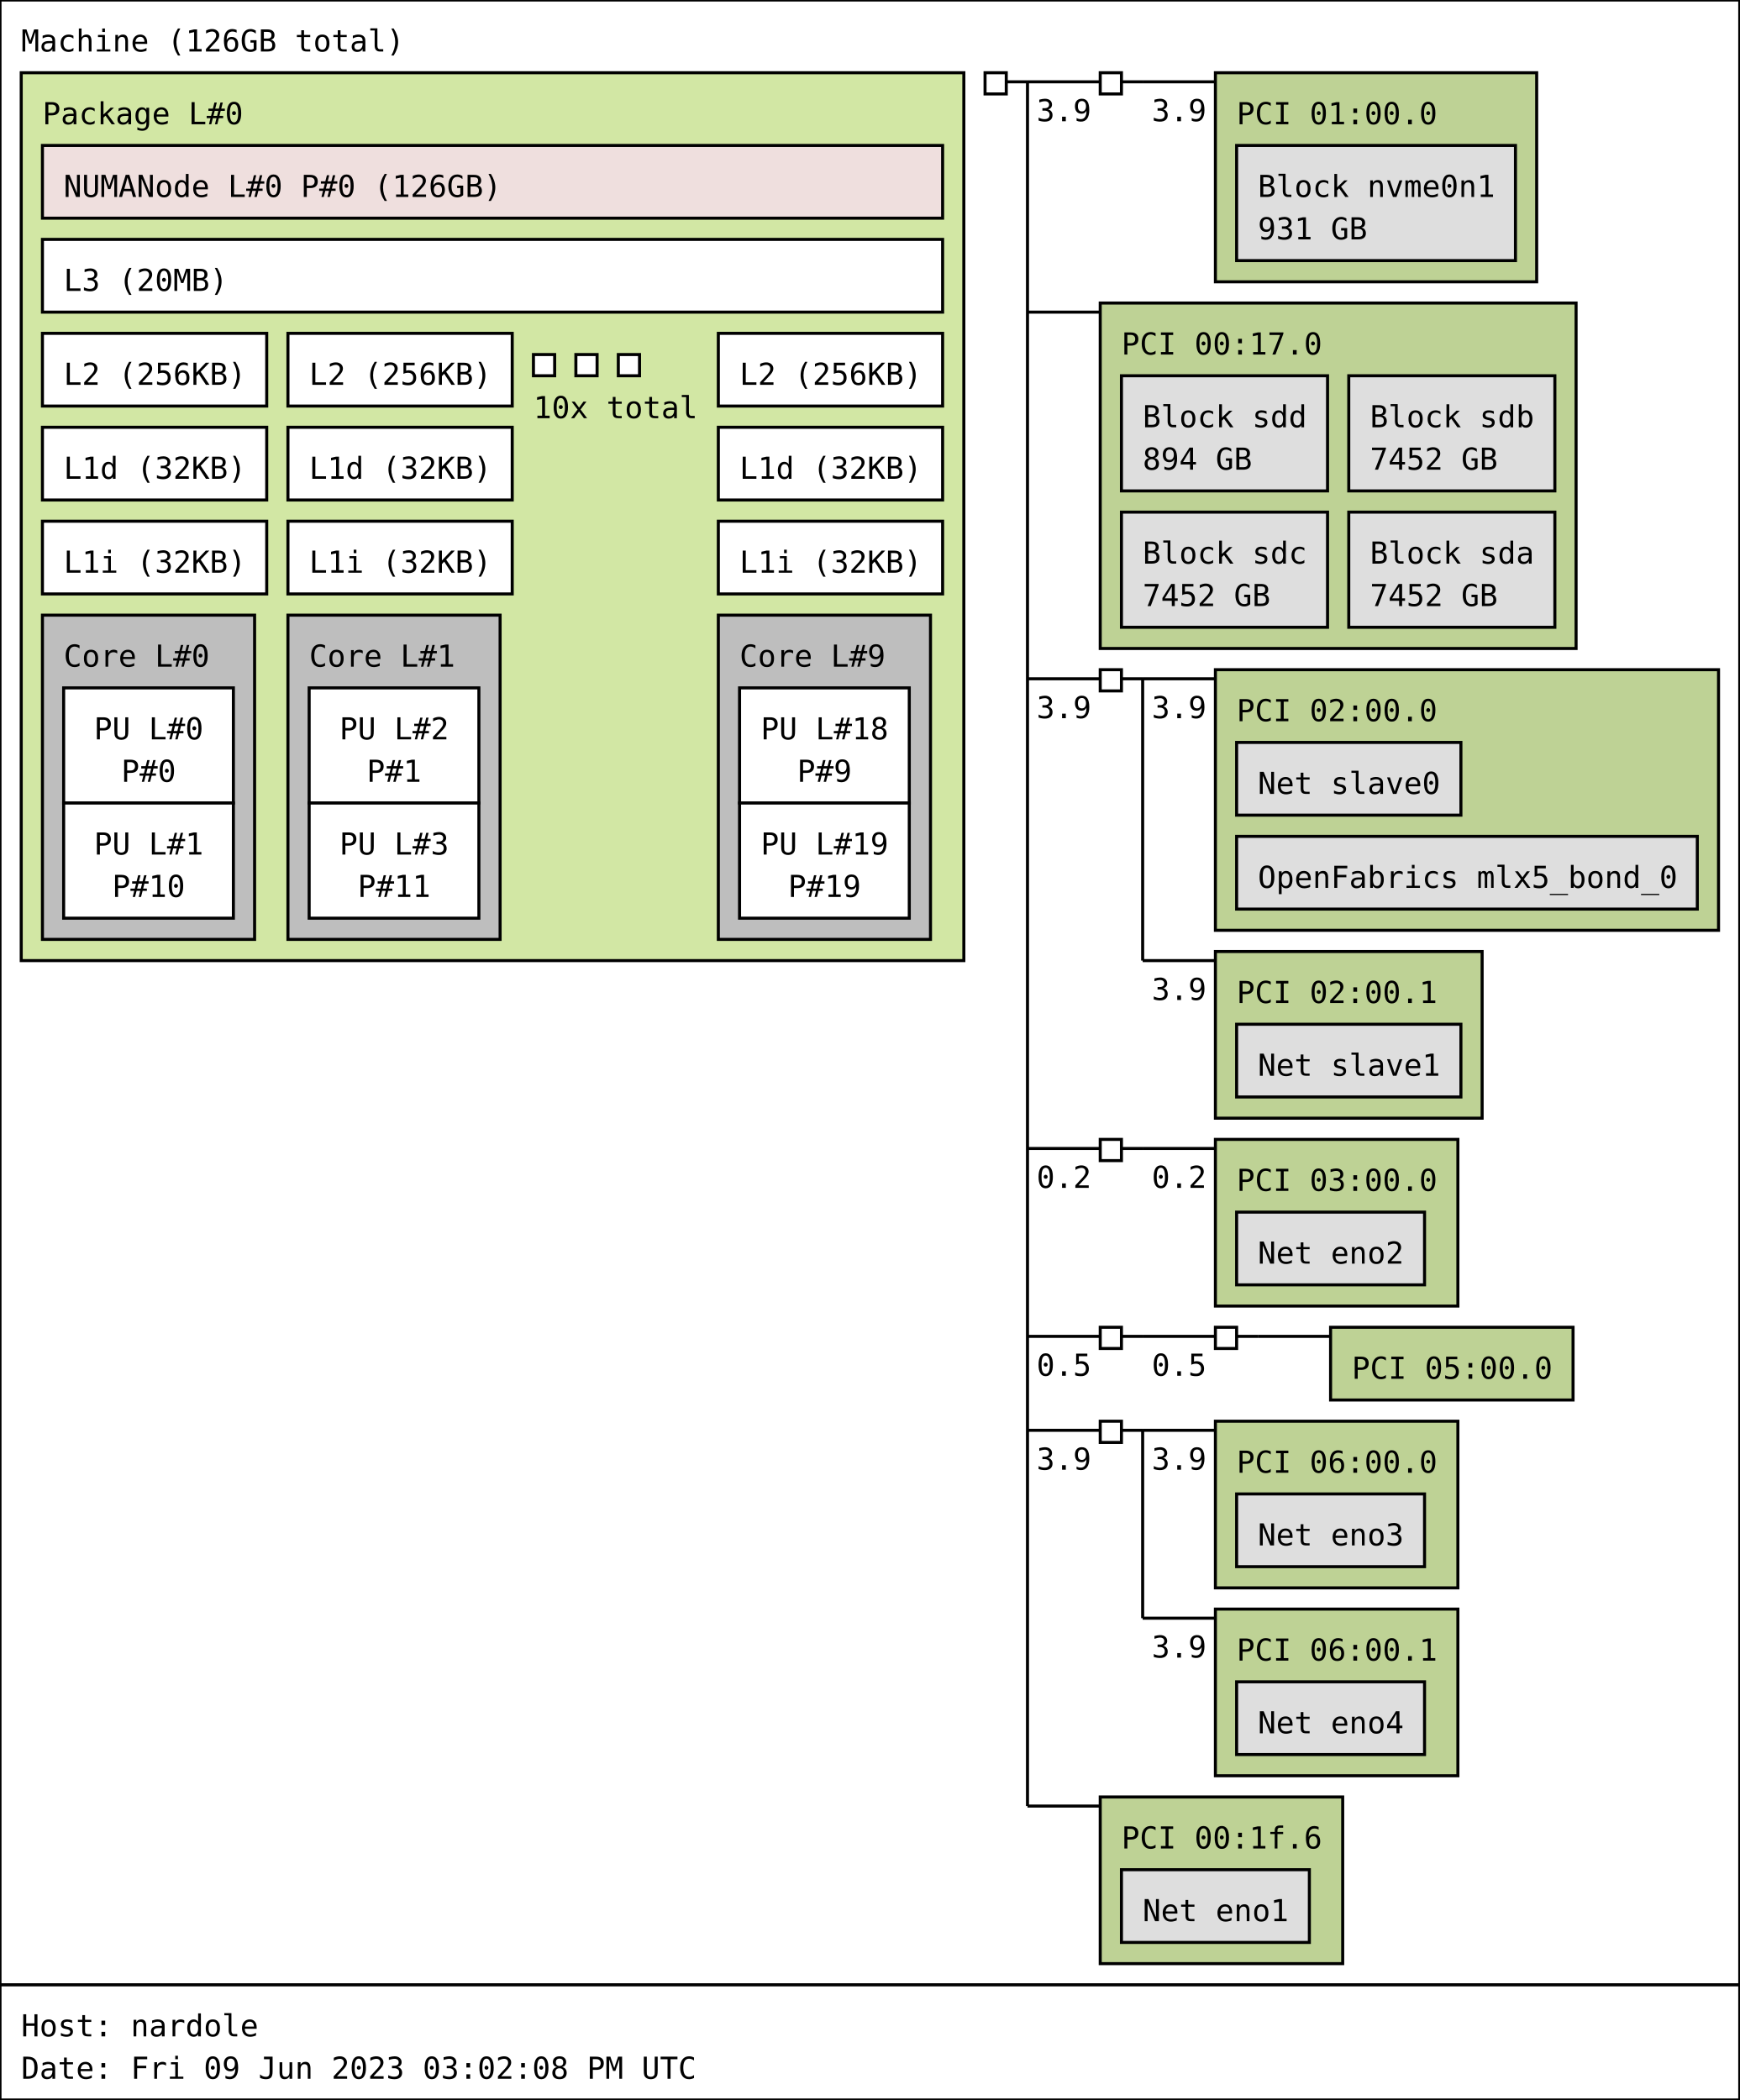
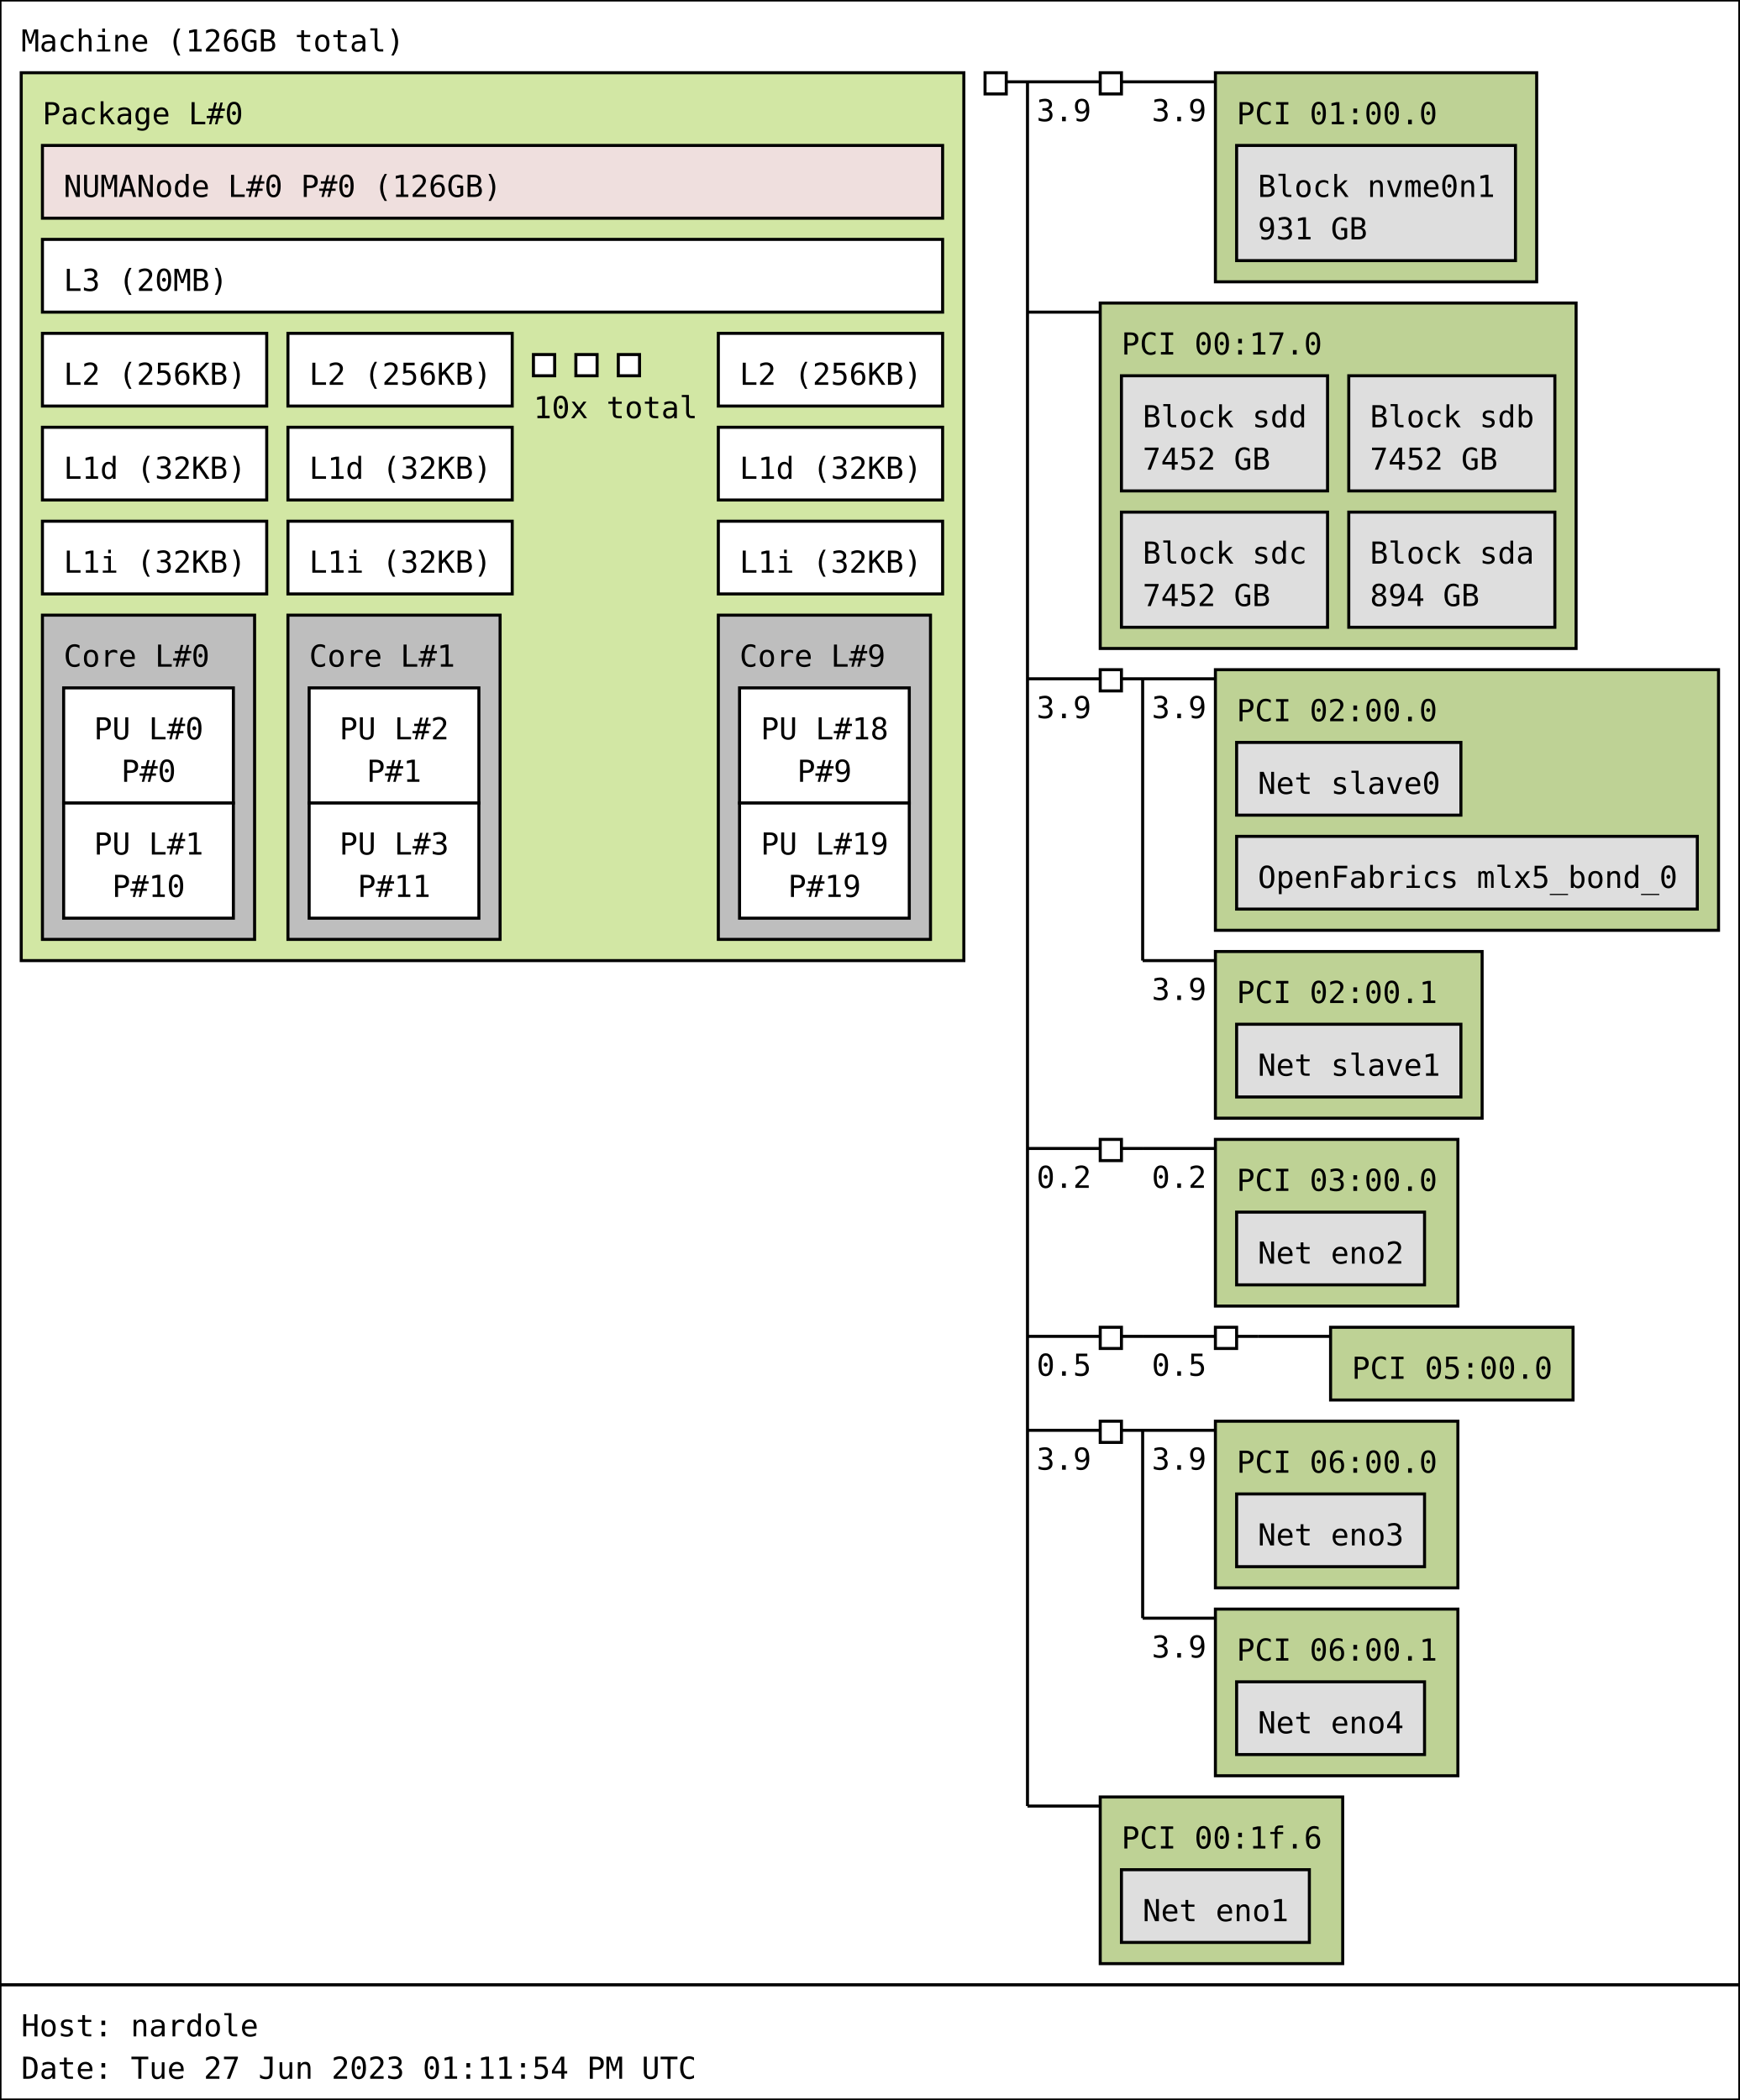
<svg xmlns="http://www.w3.org/2000/svg" width="574px" height="693px" viewBox="0 0 574px 693px" version="1.1">
  <rect id="Machine_0_rect" class="Machine" x="0" y="0" width="574" height="655" fill="rgb(255,255,255)" stroke="rgb(0,0,0)" stroke-width="1" />
  <text id="Machine_0_text" class="Machine" font-family="Monospace" x="7" y="17" fill="rgb(0,0,0)" font-size="10px">Machine (126GB total)</text>
  <rect id="Package_0_rect" class="Package" x="7" y="24" width="311" height="293" fill="rgb(210,231,164)" stroke="rgb(0,0,0)" stroke-width="1" />
  <text id="Package_0_text" class="Package" font-family="Monospace" x="14" y="41" fill="rgb(0,0,0)" font-size="10px">Package L#0</text>
  <rect id="L3_0_rect" class="L3" x="14" y="79" width="297" height="24" fill="rgb(255,255,255)" stroke="rgb(0,0,0)" stroke-width="1" />
  <text id="L3_0_text" class="L3" font-family="Monospace" x="21" y="96" fill="rgb(0,0,0)" font-size="10px">L3 (20MB)</text>
  <rect id="L2_0_rect" class="L2" x="14" y="110" width="74" height="24" fill="rgb(255,255,255)" stroke="rgb(0,0,0)" stroke-width="1" />
  <text id="L2_0_text" class="L2" font-family="Monospace" x="21" y="127" fill="rgb(0,0,0)" font-size="10px">L2 (256KB)</text>
  <rect id="L1d_0_rect" class="L1d" x="14" y="141" width="74" height="24" fill="rgb(255,255,255)" stroke="rgb(0,0,0)" stroke-width="1" />
  <text id="L1d_0_text" class="L1d" font-family="Monospace" x="21" y="158" fill="rgb(0,0,0)" font-size="10px">L1d (32KB)</text>
  <rect id="L1i_0_rect" class="L1i" x="14" y="172" width="74" height="24" fill="rgb(255,255,255)" stroke="rgb(0,0,0)" stroke-width="1" />
  <text id="L1i_0_text" class="L1i" font-family="Monospace" x="21" y="189" fill="rgb(0,0,0)" font-size="10px">L1i (32KB)</text>
  <rect id="Core_0_rect" class="Core" x="14" y="203" width="70" height="107" fill="rgb(190,190,190)" stroke="rgb(0,0,0)" stroke-width="1" />
  <text id="Core_0_text" class="Core" font-family="Monospace" x="21" y="220" fill="rgb(0,0,0)" font-size="10px">Core L#0</text>
  <rect id="PU_0_rect" class="PU" x="21" y="227" width="56" height="38" fill="rgb(255,255,255)" stroke="rgb(0,0,0)" stroke-width="1" />
  <text id="PU_0_text" class="PU" font-family="Monospace" x="31" y="244" fill="rgb(0,0,0)" font-size="10px">PU L#0</text>
  <text id="PU_0_text_1" class="PU" font-family="Monospace" x="40" y="258" fill="rgb(0,0,0)" font-size="10px">P#0</text>
  <rect id="PU_1_rect" class="PU" x="21" y="265" width="56" height="38" fill="rgb(255,255,255)" stroke="rgb(0,0,0)" stroke-width="1" />
  <text id="PU_1_text" class="PU" font-family="Monospace" x="31" y="282" fill="rgb(0,0,0)" font-size="10px">PU L#1</text>
  <text id="PU_1_text_1" class="PU" font-family="Monospace" x="37" y="296" fill="rgb(0,0,0)" font-size="10px">P#10</text>
  <rect id="L2_1_rect" class="L2" x="95" y="110" width="74" height="24" fill="rgb(255,255,255)" stroke="rgb(0,0,0)" stroke-width="1" />
  <text id="L2_1_text" class="L2" font-family="Monospace" x="102" y="127" fill="rgb(0,0,0)" font-size="10px">L2 (256KB)</text>
  <rect id="L1d_1_rect" class="L1d" x="95" y="141" width="74" height="24" fill="rgb(255,255,255)" stroke="rgb(0,0,0)" stroke-width="1" />
  <text id="L1d_1_text" class="L1d" font-family="Monospace" x="102" y="158" fill="rgb(0,0,0)" font-size="10px">L1d (32KB)</text>
  <rect id="L1i_1_rect" class="L1i" x="95" y="172" width="74" height="24" fill="rgb(255,255,255)" stroke="rgb(0,0,0)" stroke-width="1" />
  <text id="L1i_1_text" class="L1i" font-family="Monospace" x="102" y="189" fill="rgb(0,0,0)" font-size="10px">L1i (32KB)</text>
  <rect id="Core_1_rect" class="Core" x="95" y="203" width="70" height="107" fill="rgb(190,190,190)" stroke="rgb(0,0,0)" stroke-width="1" />
  <text id="Core_1_text" class="Core" font-family="Monospace" x="102" y="220" fill="rgb(0,0,0)" font-size="10px">Core L#1</text>
  <rect id="PU_2_rect" class="PU" x="102" y="227" width="56" height="38" fill="rgb(255,255,255)" stroke="rgb(0,0,0)" stroke-width="1" />
  <text id="PU_2_text" class="PU" font-family="Monospace" x="112" y="244" fill="rgb(0,0,0)" font-size="10px">PU L#2</text>
  <text id="PU_2_text_1" class="PU" font-family="Monospace" x="121" y="258" fill="rgb(0,0,0)" font-size="10px">P#1</text>
  <rect id="PU_3_rect" class="PU" x="102" y="265" width="56" height="38" fill="rgb(255,255,255)" stroke="rgb(0,0,0)" stroke-width="1" />
  <text id="PU_3_text" class="PU" font-family="Monospace" x="112" y="282" fill="rgb(0,0,0)" font-size="10px">PU L#3</text>
  <text id="PU_3_text_1" class="PU" font-family="Monospace" x="118" y="296" fill="rgb(0,0,0)" font-size="10px">P#11</text>
  <rect id="L2_2_rect" class="L2" x="176" y="117" width="7" height="7" fill="rgb(255,255,255)" stroke="rgb(0,0,0)" stroke-width="1" />
  <rect id="L2_2_rect" class="L2" x="190" y="117" width="7" height="7" fill="rgb(255,255,255)" stroke="rgb(0,0,0)" stroke-width="1" />
  <rect id="L2_2_rect" class="L2" x="204" y="117" width="7" height="7" fill="rgb(255,255,255)" stroke="rgb(0,0,0)" stroke-width="1" />
  <text id="L2_2_text" class="L2" font-family="Monospace" x="176" y="138" fill="rgb(0,0,0)" font-size="10px">10x total</text>
  <rect id="L2_9_rect" class="L2" x="237" y="110" width="74" height="24" fill="rgb(255,255,255)" stroke="rgb(0,0,0)" stroke-width="1" />
  <text id="L2_9_text" class="L2" font-family="Monospace" x="244" y="127" fill="rgb(0,0,0)" font-size="10px">L2 (256KB)</text>
  <rect id="L1d_9_rect" class="L1d" x="237" y="141" width="74" height="24" fill="rgb(255,255,255)" stroke="rgb(0,0,0)" stroke-width="1" />
  <text id="L1d_9_text" class="L1d" font-family="Monospace" x="244" y="158" fill="rgb(0,0,0)" font-size="10px">L1d (32KB)</text>
  <rect id="L1i_9_rect" class="L1i" x="237" y="172" width="74" height="24" fill="rgb(255,255,255)" stroke="rgb(0,0,0)" stroke-width="1" />
  <text id="L1i_9_text" class="L1i" font-family="Monospace" x="244" y="189" fill="rgb(0,0,0)" font-size="10px">L1i (32KB)</text>
  <rect id="Core_9_rect" class="Core" x="237" y="203" width="70" height="107" fill="rgb(190,190,190)" stroke="rgb(0,0,0)" stroke-width="1" />
  <text id="Core_9_text" class="Core" font-family="Monospace" x="244" y="220" fill="rgb(0,0,0)" font-size="10px">Core L#9</text>
  <rect id="PU_18_rect" class="PU" x="244" y="227" width="56" height="38" fill="rgb(255,255,255)" stroke="rgb(0,0,0)" stroke-width="1" />
  <text id="PU_18_text" class="PU" font-family="Monospace" x="251" y="244" fill="rgb(0,0,0)" font-size="10px">PU L#18</text>
  <text id="PU_18_text_1" class="PU" font-family="Monospace" x="263" y="258" fill="rgb(0,0,0)" font-size="10px">P#9</text>
  <rect id="PU_19_rect" class="PU" x="244" y="265" width="56" height="38" fill="rgb(255,255,255)" stroke="rgb(0,0,0)" stroke-width="1" />
  <text id="PU_19_text" class="PU" font-family="Monospace" x="251" y="282" fill="rgb(0,0,0)" font-size="10px">PU L#19</text>
  <text id="PU_19_text_1" class="PU" font-family="Monospace" x="260" y="296" fill="rgb(0,0,0)" font-size="10px">P#19</text>
  <rect id="NUMANode_0_rect" class="NUMANode" x="14" y="48" width="297" height="24" fill="rgb(239,223,222)" stroke="rgb(0,0,0)" stroke-width="1" />
  <text id="NUMANode_0_text" class="NUMANode" font-family="Monospace" x="21" y="65" fill="rgb(0,0,0)" font-size="10px">NUMANode L#0 P#0 (126GB)</text>
  <rect id="HostBridge_0_rect" class="HostBridge" x="325" y="24" width="7" height="7" fill="rgb(255,255,255)" stroke="rgb(0,0,0)" stroke-width="1" />
  <line id="HostBridge_0_line" class="HostBridge" x1="332" y1="27" x2="339" y2="27" stroke="rgb(0,0,0)" stroke-width="1" />
  <line id="HostBridge_0_line_2" class="HostBridge" x1="339" y1="27" x2="363" y2="27" stroke="rgb(0,0,0)" stroke-width="1" />
  <text id="HostBridge_0_text_2" class="HostBridge" font-family="Monospace" x="342" y="40" fill="rgb(0,0,0)" font-size="10px">3.9</text>
  <line id="HostBridge_0_line_3" class="HostBridge" x1="339" y1="103" x2="363" y2="103" stroke="rgb(0,0,0)" stroke-width="1" />
  <line id="HostBridge_0_line_4" class="HostBridge" x1="339" y1="224" x2="363" y2="224" stroke="rgb(0,0,0)" stroke-width="1" />
  <text id="HostBridge_0_text_4" class="HostBridge" font-family="Monospace" x="342" y="237" fill="rgb(0,0,0)" font-size="10px">3.9</text>
  <line id="HostBridge_0_line_5" class="HostBridge" x1="339" y1="379" x2="363" y2="379" stroke="rgb(0,0,0)" stroke-width="1" />
  <text id="HostBridge_0_text_5" class="HostBridge" font-family="Monospace" x="342" y="392" fill="rgb(0,0,0)" font-size="10px">0.2</text>
  <line id="HostBridge_0_line_6" class="HostBridge" x1="339" y1="441" x2="363" y2="441" stroke="rgb(0,0,0)" stroke-width="1" />
  <text id="HostBridge_0_text_6" class="HostBridge" font-family="Monospace" x="342" y="454" fill="rgb(0,0,0)" font-size="10px">0.5</text>
  <line id="HostBridge_0_line_7" class="HostBridge" x1="339" y1="472" x2="363" y2="472" stroke="rgb(0,0,0)" stroke-width="1" />
  <text id="HostBridge_0_text_7" class="HostBridge" font-family="Monospace" x="342" y="485" fill="rgb(0,0,0)" font-size="10px">3.9</text>
  <line id="HostBridge_0_line_8" class="HostBridge" x1="339" y1="596" x2="363" y2="596" stroke="rgb(0,0,0)" stroke-width="1" />
  <line id="HostBridge_0_line_1" class="HostBridge" x1="339" y1="27" x2="339" y2="596" stroke="rgb(0,0,0)" stroke-width="1" />
  <rect id="PCIBridge_1_rect" class="PCIBridge" x="363" y="24" width="7" height="7" fill="rgb(255,255,255)" stroke="rgb(0,0,0)" stroke-width="1" />
  <line id="PCIBridge_1_line" class="PCIBridge" x1="370" y1="27" x2="377" y2="27" stroke="rgb(0,0,0)" stroke-width="1" />
  <line id="PCIBridge_1_line_2" class="PCIBridge" x1="377" y1="27" x2="401" y2="27" stroke="rgb(0,0,0)" stroke-width="1" />
  <text id="PCIBridge_1_text_2" class="PCIBridge" font-family="Monospace" x="380" y="40" fill="rgb(0,0,0)" font-size="10px">3.9</text>
  <line id="PCIBridge_1_line_1" class="PCIBridge" x1="377" y1="27" x2="377" y2="27" stroke="rgb(0,0,0)" stroke-width="1" />
  <rect id="PCI_0_rect" class="PCI" x="401" y="24" width="106" height="69" fill="rgb(190,210,149)" stroke="rgb(0,0,0)" stroke-width="1" />
  <text id="PCI_0_text" class="PCI" font-family="Monospace" x="408" y="41" fill="rgb(0,0,0)" font-size="10px">PCI 01:00.0</text>
  <rect id="Block_0_rect" class="Block" x="408" y="48" width="92" height="38" fill="rgb(222,222,222)" stroke="rgb(0,0,0)" stroke-width="1" />
  <text id="Block_0_text" class="Block" font-family="Monospace" x="415" y="65" fill="rgb(0,0,0)" font-size="10px">Block nvme0n1</text>
  <text id="Block_0_text_1" class="Block" font-family="Monospace" x="415" y="79" fill="rgb(0,0,0)" font-size="10px">931 GB</text>
  <rect id="PCI_1_rect" class="PCI" x="363" y="100" width="157" height="114" fill="rgb(190,210,149)" stroke="rgb(0,0,0)" stroke-width="1" />
  <text id="PCI_1_text" class="PCI" font-family="Monospace" x="370" y="117" fill="rgb(0,0,0)" font-size="10px">PCI 00:17.0</text>
  <rect id="Block_1_rect" class="Block" x="370" y="124" width="68" height="38" fill="rgb(222,222,222)" stroke="rgb(0,0,0)" stroke-width="1" />
  <text id="Block_1_text" class="Block" font-family="Monospace" x="377" y="141" fill="rgb(0,0,0)" font-size="10px">Block sdd</text>
-   <text id="Block_1_text_1" class="Block" font-family="Monospace" x="377" y="155" fill="rgb(0,0,0)" font-size="10px">894 GB</text>
+   <text id="Block_1_text_1" class="Block" font-family="Monospace" x="377" y="155" fill="rgb(0,0,0)" font-size="10px">7452 GB</text>
  <rect id="Block_2_rect" class="Block" x="445" y="124" width="68" height="38" fill="rgb(222,222,222)" stroke="rgb(0,0,0)" stroke-width="1" />
  <text id="Block_2_text" class="Block" font-family="Monospace" x="452" y="141" fill="rgb(0,0,0)" font-size="10px">Block sdb</text>
  <text id="Block_2_text_1" class="Block" font-family="Monospace" x="452" y="155" fill="rgb(0,0,0)" font-size="10px">7452 GB</text>
  <rect id="Block_3_rect" class="Block" x="370" y="169" width="68" height="38" fill="rgb(222,222,222)" stroke="rgb(0,0,0)" stroke-width="1" />
  <text id="Block_3_text" class="Block" font-family="Monospace" x="377" y="186" fill="rgb(0,0,0)" font-size="10px">Block sdc</text>
  <text id="Block_3_text_1" class="Block" font-family="Monospace" x="377" y="200" fill="rgb(0,0,0)" font-size="10px">7452 GB</text>
  <rect id="Block_4_rect" class="Block" x="445" y="169" width="68" height="38" fill="rgb(222,222,222)" stroke="rgb(0,0,0)" stroke-width="1" />
  <text id="Block_4_text" class="Block" font-family="Monospace" x="452" y="186" fill="rgb(0,0,0)" font-size="10px">Block sda</text>
-   <text id="Block_4_text_1" class="Block" font-family="Monospace" x="452" y="200" fill="rgb(0,0,0)" font-size="10px">7452 GB</text>
+   <text id="Block_4_text_1" class="Block" font-family="Monospace" x="452" y="200" fill="rgb(0,0,0)" font-size="10px">894 GB</text>
  <rect id="PCIBridge_2_rect" class="PCIBridge" x="363" y="221" width="7" height="7" fill="rgb(255,255,255)" stroke="rgb(0,0,0)" stroke-width="1" />
  <line id="PCIBridge_2_line" class="PCIBridge" x1="370" y1="224" x2="377" y2="224" stroke="rgb(0,0,0)" stroke-width="1" />
  <line id="PCIBridge_2_line_2" class="PCIBridge" x1="377" y1="224" x2="401" y2="224" stroke="rgb(0,0,0)" stroke-width="1" />
  <text id="PCIBridge_2_text_2" class="PCIBridge" font-family="Monospace" x="380" y="237" fill="rgb(0,0,0)" font-size="10px">3.9</text>
  <line id="PCIBridge_2_line_3" class="PCIBridge" x1="377" y1="317" x2="401" y2="317" stroke="rgb(0,0,0)" stroke-width="1" />
  <text id="PCIBridge_2_text_3" class="PCIBridge" font-family="Monospace" x="380" y="330" fill="rgb(0,0,0)" font-size="10px">3.9</text>
  <line id="PCIBridge_2_line_1" class="PCIBridge" x1="377" y1="224" x2="377" y2="317" stroke="rgb(0,0,0)" stroke-width="1" />
  <rect id="PCI_2_rect" class="PCI" x="401" y="221" width="166" height="86" fill="rgb(190,210,149)" stroke="rgb(0,0,0)" stroke-width="1" />
  <text id="PCI_2_text" class="PCI" font-family="Monospace" x="408" y="238" fill="rgb(0,0,0)" font-size="10px">PCI 02:00.0</text>
  <rect id="Net_5_rect" class="Net" x="408" y="245" width="74" height="24" fill="rgb(222,222,222)" stroke="rgb(0,0,0)" stroke-width="1" />
  <text id="Net_5_text" class="Net" font-family="Monospace" x="415" y="262" fill="rgb(0,0,0)" font-size="10px">Net slave0</text>
  <rect id="OpenFabrics_6_rect" class="OpenFabrics" x="408" y="276" width="152" height="24" fill="rgb(222,222,222)" stroke="rgb(0,0,0)" stroke-width="1" />
  <text id="OpenFabrics_6_text" class="OpenFabrics" font-family="Monospace" x="415" y="293" fill="rgb(0,0,0)" font-size="10px">OpenFabrics mlx5_bond_0</text>
  <rect id="PCI_3_rect" class="PCI" x="401" y="314" width="88" height="55" fill="rgb(190,210,149)" stroke="rgb(0,0,0)" stroke-width="1" />
  <text id="PCI_3_text" class="PCI" font-family="Monospace" x="408" y="331" fill="rgb(0,0,0)" font-size="10px">PCI 02:00.1</text>
  <rect id="Net_7_rect" class="Net" x="408" y="338" width="74" height="24" fill="rgb(222,222,222)" stroke="rgb(0,0,0)" stroke-width="1" />
  <text id="Net_7_text" class="Net" font-family="Monospace" x="415" y="355" fill="rgb(0,0,0)" font-size="10px">Net slave1</text>
  <rect id="PCIBridge_3_rect" class="PCIBridge" x="363" y="376" width="7" height="7" fill="rgb(255,255,255)" stroke="rgb(0,0,0)" stroke-width="1" />
  <line id="PCIBridge_3_line" class="PCIBridge" x1="370" y1="379" x2="377" y2="379" stroke="rgb(0,0,0)" stroke-width="1" />
  <line id="PCIBridge_3_line_2" class="PCIBridge" x1="377" y1="379" x2="401" y2="379" stroke="rgb(0,0,0)" stroke-width="1" />
  <text id="PCIBridge_3_text_2" class="PCIBridge" font-family="Monospace" x="380" y="392" fill="rgb(0,0,0)" font-size="10px">0.2</text>
  <line id="PCIBridge_3_line_1" class="PCIBridge" x1="377" y1="379" x2="377" y2="379" stroke="rgb(0,0,0)" stroke-width="1" />
  <rect id="PCI_4_rect" class="PCI" x="401" y="376" width="80" height="55" fill="rgb(190,210,149)" stroke="rgb(0,0,0)" stroke-width="1" />
  <text id="PCI_4_text" class="PCI" font-family="Monospace" x="408" y="393" fill="rgb(0,0,0)" font-size="10px">PCI 03:00.0</text>
  <rect id="Net_8_rect" class="Net" x="408" y="400" width="62" height="24" fill="rgb(222,222,222)" stroke="rgb(0,0,0)" stroke-width="1" />
  <text id="Net_8_text" class="Net" font-family="Monospace" x="415" y="417" fill="rgb(0,0,0)" font-size="10px">Net eno2</text>
  <rect id="PCIBridge_4_rect" class="PCIBridge" x="363" y="438" width="7" height="7" fill="rgb(255,255,255)" stroke="rgb(0,0,0)" stroke-width="1" />
  <line id="PCIBridge_4_line" class="PCIBridge" x1="370" y1="441" x2="377" y2="441" stroke="rgb(0,0,0)" stroke-width="1" />
  <line id="PCIBridge_4_line_2" class="PCIBridge" x1="377" y1="441" x2="401" y2="441" stroke="rgb(0,0,0)" stroke-width="1" />
  <text id="PCIBridge_4_text_2" class="PCIBridge" font-family="Monospace" x="380" y="454" fill="rgb(0,0,0)" font-size="10px">0.5</text>
  <line id="PCIBridge_4_line_1" class="PCIBridge" x1="377" y1="441" x2="377" y2="441" stroke="rgb(0,0,0)" stroke-width="1" />
  <rect id="PCIBridge_5_rect" class="PCIBridge" x="401" y="438" width="7" height="7" fill="rgb(255,255,255)" stroke="rgb(0,0,0)" stroke-width="1" />
  <line id="PCIBridge_5_line" class="PCIBridge" x1="408" y1="441" x2="415" y2="441" stroke="rgb(0,0,0)" stroke-width="1" />
  <line id="PCIBridge_5_line_2" class="PCIBridge" x1="415" y1="441" x2="439" y2="441" stroke="rgb(0,0,0)" stroke-width="1" />
  <line id="PCIBridge_5_line_1" class="PCIBridge" x1="415" y1="441" x2="415" y2="441" stroke="rgb(0,0,0)" stroke-width="1" />
  <rect id="PCI_5_rect" class="PCI" x="439" y="438" width="80" height="24" fill="rgb(190,210,149)" stroke="rgb(0,0,0)" stroke-width="1" />
  <text id="PCI_5_text" class="PCI" font-family="Monospace" x="446" y="455" fill="rgb(0,0,0)" font-size="10px">PCI 05:00.0</text>
  <rect id="PCIBridge_6_rect" class="PCIBridge" x="363" y="469" width="7" height="7" fill="rgb(255,255,255)" stroke="rgb(0,0,0)" stroke-width="1" />
  <line id="PCIBridge_6_line" class="PCIBridge" x1="370" y1="472" x2="377" y2="472" stroke="rgb(0,0,0)" stroke-width="1" />
  <line id="PCIBridge_6_line_2" class="PCIBridge" x1="377" y1="472" x2="401" y2="472" stroke="rgb(0,0,0)" stroke-width="1" />
  <text id="PCIBridge_6_text_2" class="PCIBridge" font-family="Monospace" x="380" y="485" fill="rgb(0,0,0)" font-size="10px">3.9</text>
  <line id="PCIBridge_6_line_3" class="PCIBridge" x1="377" y1="534" x2="401" y2="534" stroke="rgb(0,0,0)" stroke-width="1" />
  <text id="PCIBridge_6_text_3" class="PCIBridge" font-family="Monospace" x="380" y="547" fill="rgb(0,0,0)" font-size="10px">3.9</text>
  <line id="PCIBridge_6_line_1" class="PCIBridge" x1="377" y1="472" x2="377" y2="534" stroke="rgb(0,0,0)" stroke-width="1" />
  <rect id="PCI_6_rect" class="PCI" x="401" y="469" width="80" height="55" fill="rgb(190,210,149)" stroke="rgb(0,0,0)" stroke-width="1" />
  <text id="PCI_6_text" class="PCI" font-family="Monospace" x="408" y="486" fill="rgb(0,0,0)" font-size="10px">PCI 06:00.0</text>
  <rect id="Net_9_rect" class="Net" x="408" y="493" width="62" height="24" fill="rgb(222,222,222)" stroke="rgb(0,0,0)" stroke-width="1" />
  <text id="Net_9_text" class="Net" font-family="Monospace" x="415" y="510" fill="rgb(0,0,0)" font-size="10px">Net eno3</text>
  <rect id="PCI_7_rect" class="PCI" x="401" y="531" width="80" height="55" fill="rgb(190,210,149)" stroke="rgb(0,0,0)" stroke-width="1" />
  <text id="PCI_7_text" class="PCI" font-family="Monospace" x="408" y="548" fill="rgb(0,0,0)" font-size="10px">PCI 06:00.1</text>
  <rect id="Net_10_rect" class="Net" x="408" y="555" width="62" height="24" fill="rgb(222,222,222)" stroke="rgb(0,0,0)" stroke-width="1" />
  <text id="Net_10_text" class="Net" font-family="Monospace" x="415" y="572" fill="rgb(0,0,0)" font-size="10px">Net eno4</text>
  <rect id="PCI_8_rect" class="PCI" x="363" y="593" width="80" height="55" fill="rgb(190,210,149)" stroke="rgb(0,0,0)" stroke-width="1" />
  <text id="PCI_8_text" class="PCI" font-family="Monospace" x="370" y="610" fill="rgb(0,0,0)" font-size="10px">PCI 00:1f.6</text>
  <rect id="Net_11_rect" class="Net" x="370" y="617" width="62" height="24" fill="rgb(222,222,222)" stroke="rgb(0,0,0)" stroke-width="1" />
  <text id="Net_11_text" class="Net" font-family="Monospace" x="377" y="634" fill="rgb(0,0,0)" font-size="10px">Net eno1</text>
  <rect id="anon_rect" x="0" y="655" width="574" height="38" fill="rgb(255,255,255)" stroke="rgb(0,0,0)" stroke-width="1" />
  <text id="anon_text" font-family="Monospace" x="7" y="672" fill="rgb(0,0,0)" font-size="10px">Host: nardole</text>
-   <text id="anon_text_1" font-family="Monospace" x="7" y="686" fill="rgb(0,0,0)" font-size="10px">Date: Fri 09 Jun 2023 03:02:08 PM UTC</text>
+   <text id="anon_text_1" font-family="Monospace" x="7" y="686" fill="rgb(0,0,0)" font-size="10px">Date: Tue 27 Jun 2023 01:11:54 PM UTC</text>
</svg>
